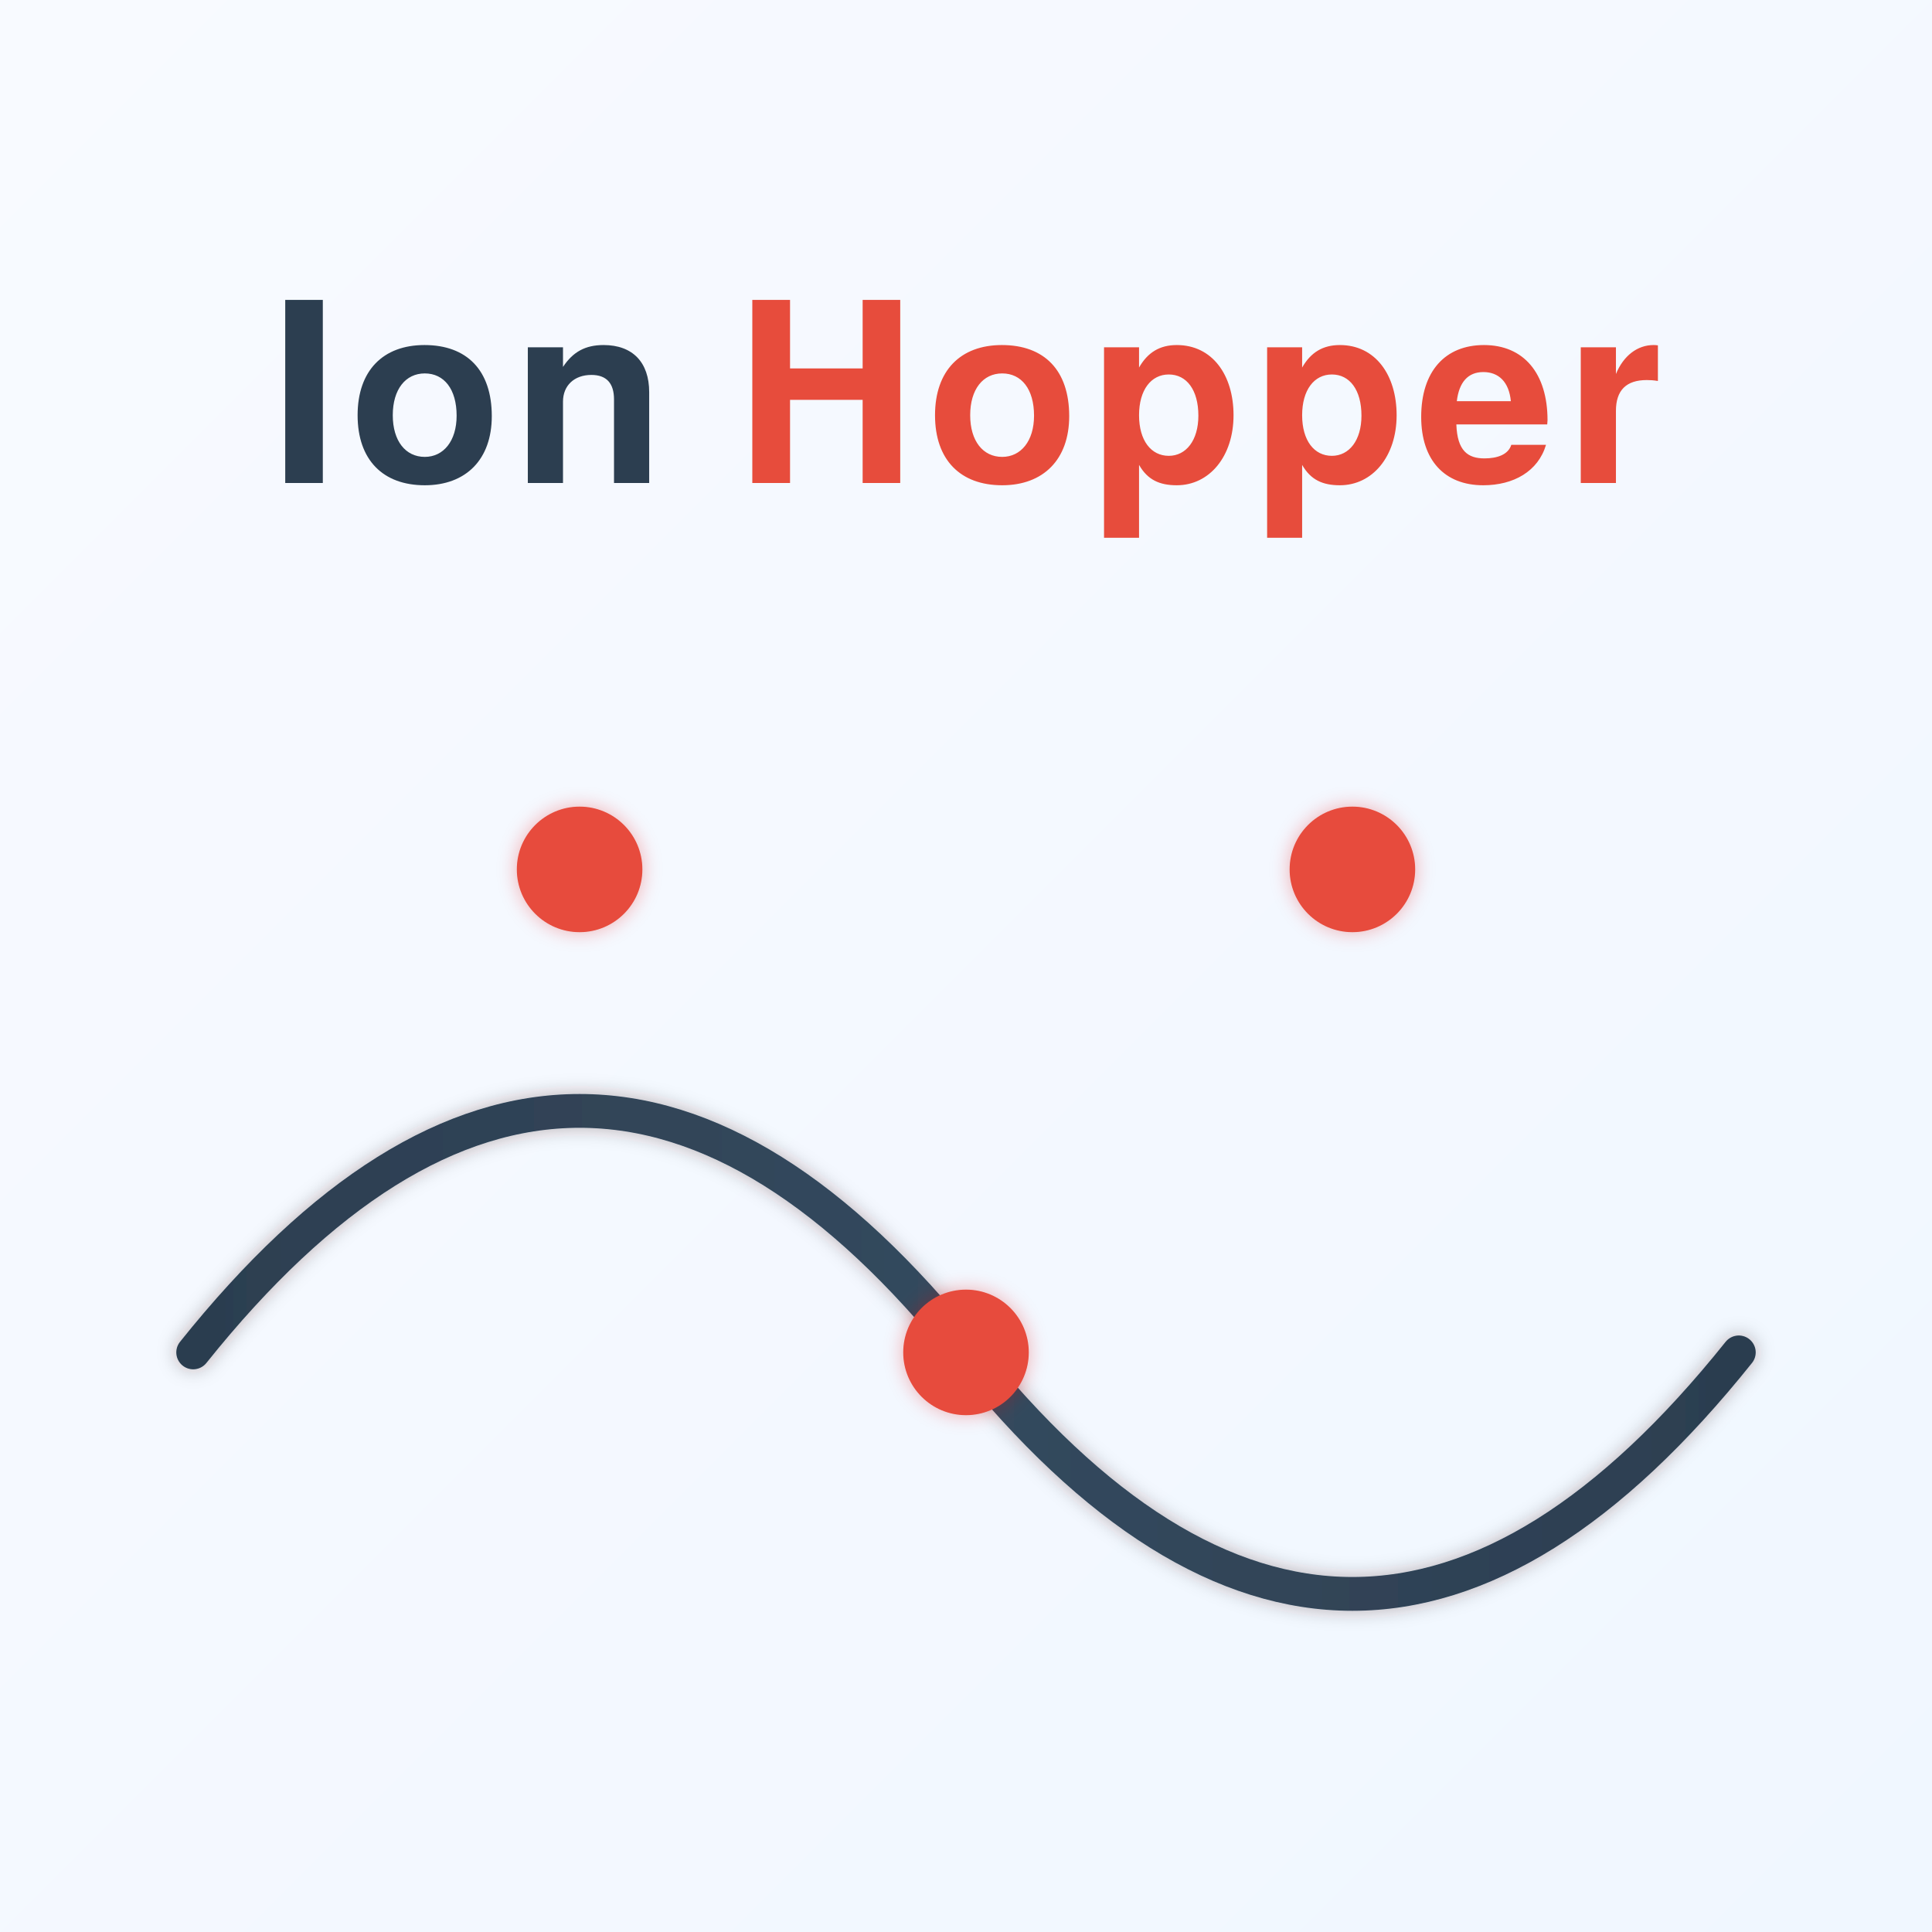
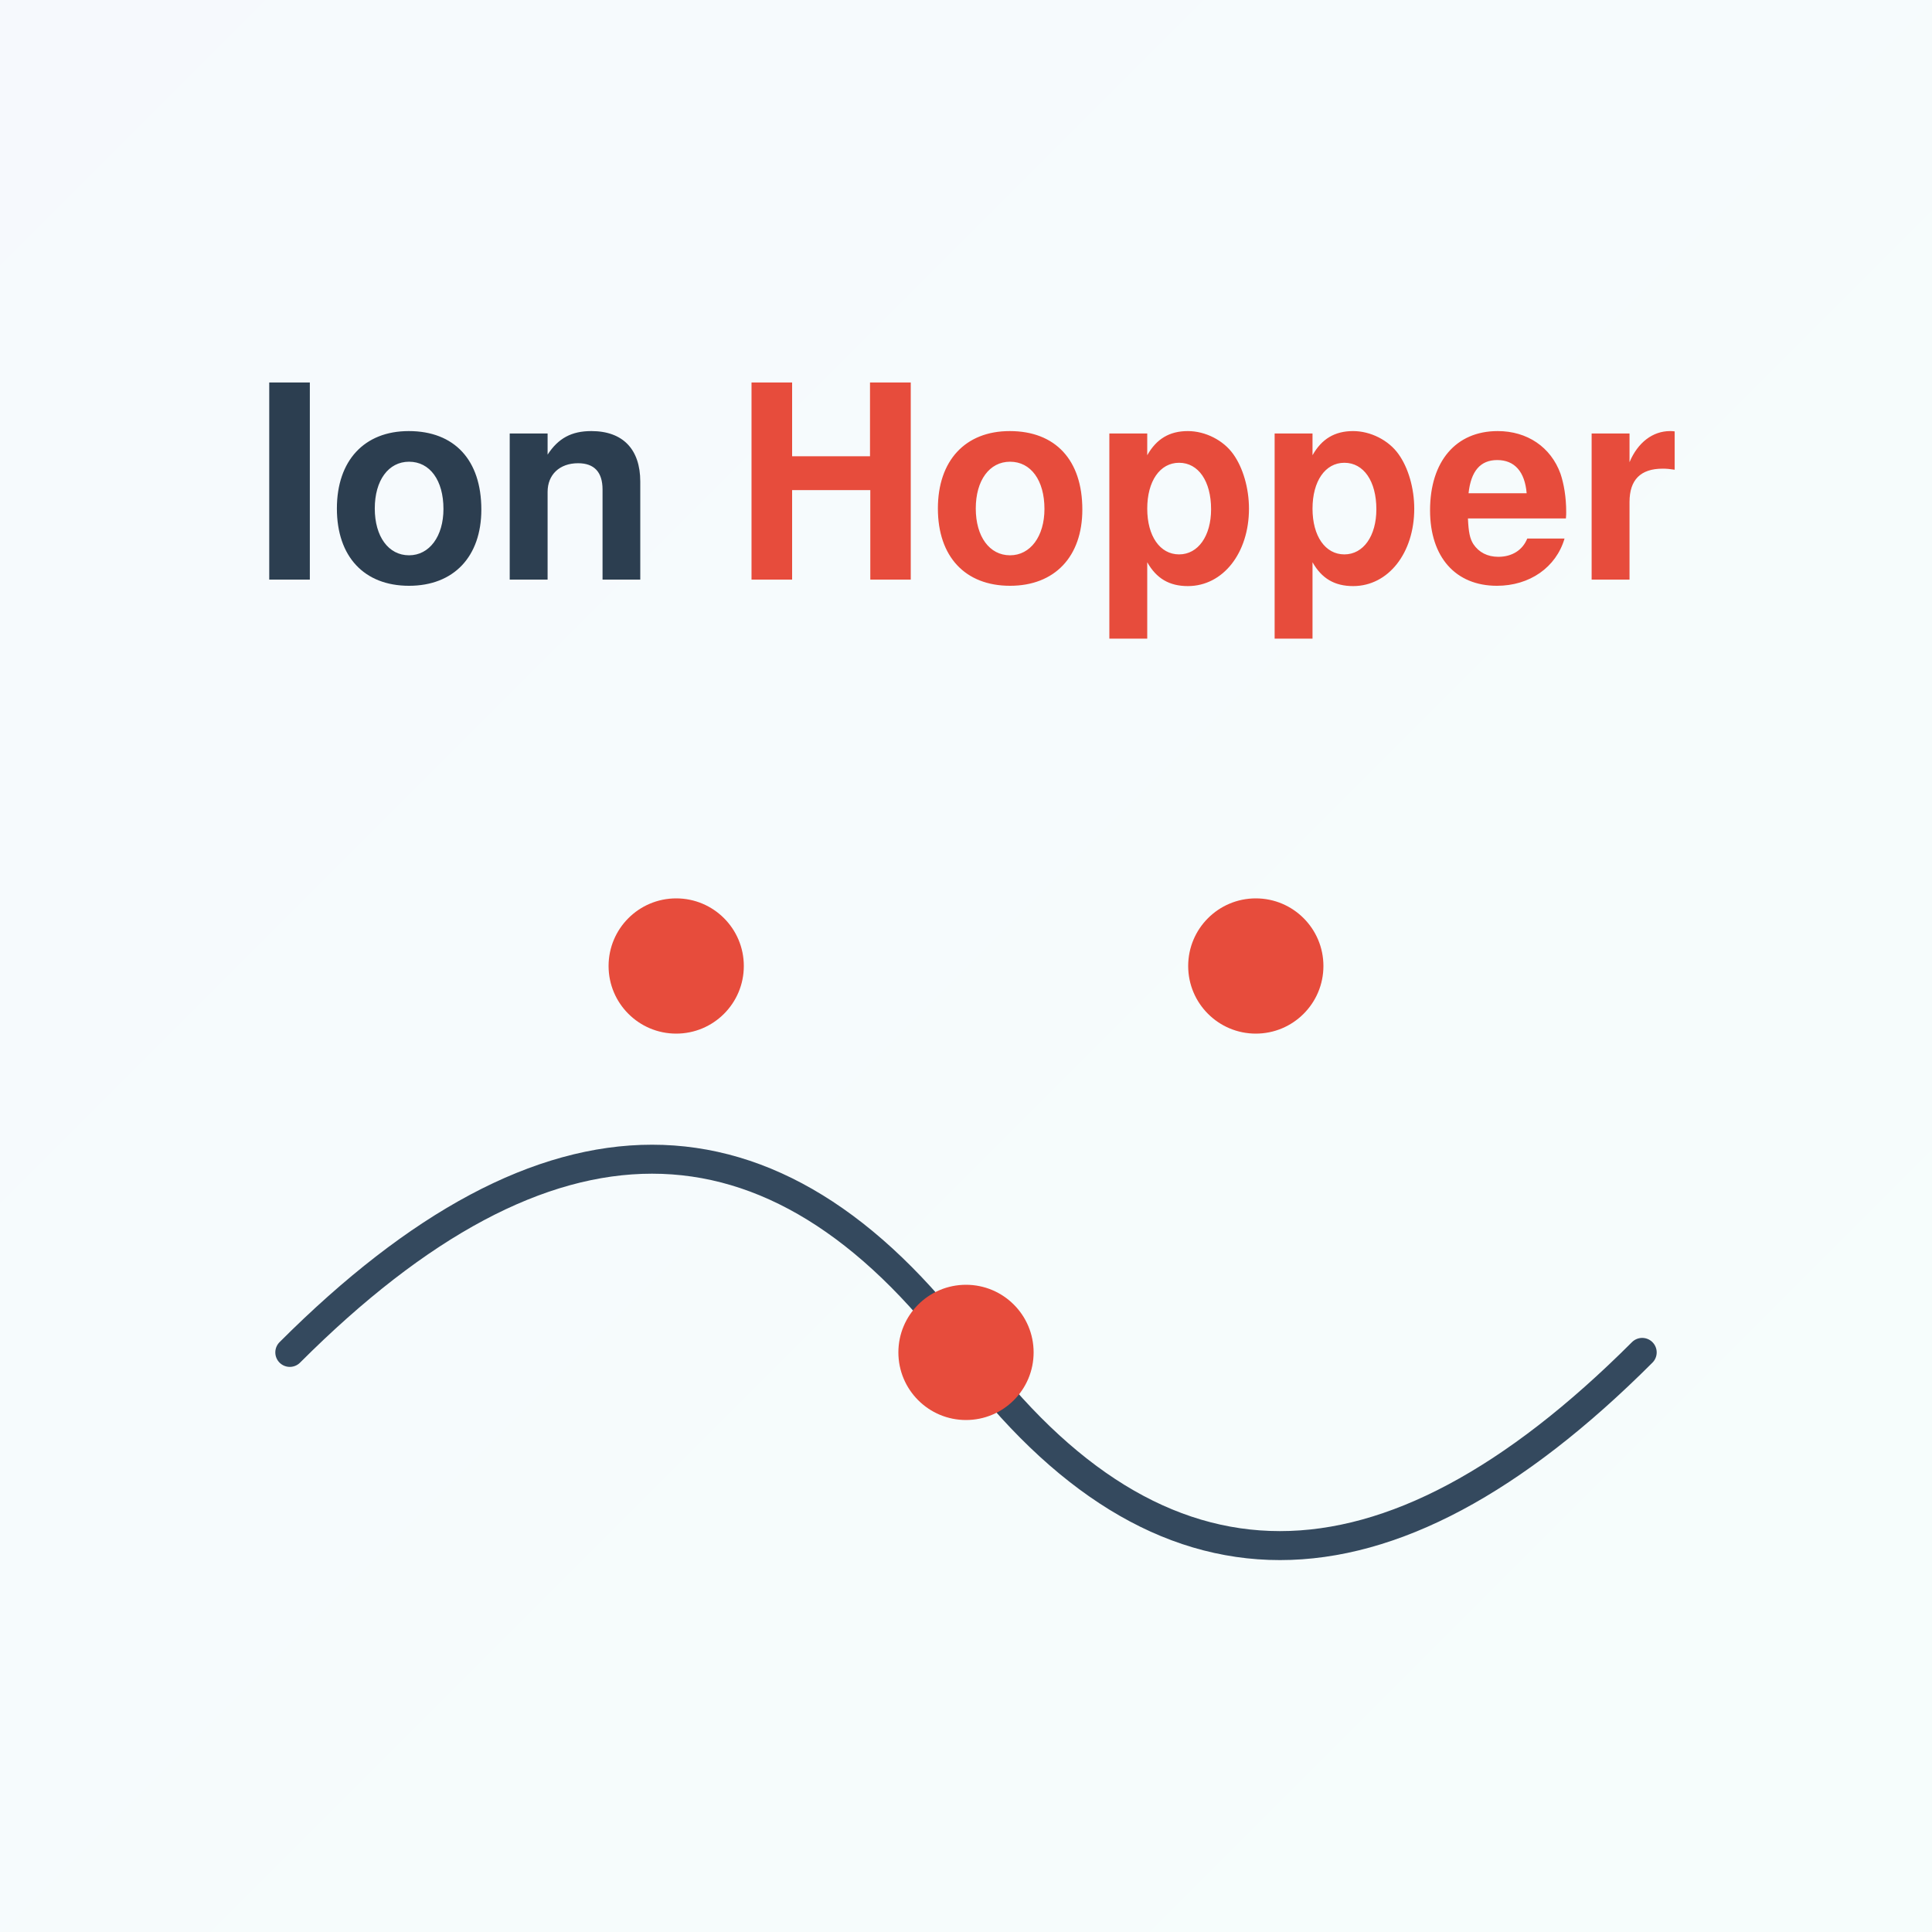
<svg viewBox="0 0 200 200">
  <defs>
    <linearGradient id="bg" x1="0%" y1="0%" x2="100%" y2="100%">
-       <stop offset="0%" style="stop-color:#f8faff;stop-opacity:1" />
-       <stop offset="100%" style="stop-color:#f0f7ff;stop-opacity:1" />
-     </linearGradient>
-     <filter id="glow" x="-50%" y="-50%" width="200%" height="200%">
-       <feGaussianBlur in="SourceGraphic" stdDeviation="1" />
-       <feColorMatrix type="matrix" values="1 0 0 0 0  0 0 0 0 0  0 0 0 0 0  0 0 0 0.3 0" />
-       <feMerge>
-         <feMergeNode />
-         <feMergeNode in="SourceGraphic" />
-       </feMerge>
-     </filter>
-     <linearGradient id="curve" x1="0%" y1="0%" x2="100%" y2="0%">
-       <stop offset="0%" style="stop-color:#2c3e50" />
-       <stop offset="50%" style="stop-color:#34495e" />
-       <stop offset="100%" style="stop-color:#2c3e50" />
+       <stop offset="0%" style="stop-color:#4a90e2;stop-opacity:0.05" />
+       <stop offset="100%" style="stop-color:#50e3c2;stop-opacity:0.05" />
    </linearGradient>
  </defs>
+   <rect width="200" height="200" fill="white" />
  <rect width="200" height="200" fill="url(#bg)" />
-   <path d="M20,140 Q60,90 100,140 Q140,190 180,140" fill="none" stroke="url(#curve)" stroke-width="3.5" stroke-linecap="round" filter="url(#glow)" />
-   <g filter="url(#glow)">
-     <circle cx="60" cy="90" r="6.5" fill="#e74c3c">
-       <animate attributeName="cy" values="90;95;90" dur="2s" repeatCount="indefinite" />
-     </circle>
-     <circle cx="100" cy="140" r="6.5" fill="#e74c3c">
-       <animate attributeName="cy" values="140;135;140" dur="2s" repeatCount="indefinite" begin="0.6s" />
-     </circle>
-     <circle cx="140" cy="90" r="6.5" fill="#e74c3c">
-       <animate attributeName="cy" values="90;95;90" dur="2s" repeatCount="indefinite" begin="1.2s" />
-     </circle>
-   </g>
-   <text x="100" y="50" text-anchor="middle" font-family="Helvetica Neue" font-weight="600" font-size="26">
-     <tspan fill="#2c3e50" letter-spacing="1">Ion</tspan>
-     <tspan fill="#e74c3c" letter-spacing="1">Hopper</tspan>
+   <path d="M30,140 Q70,100 100,140 Q130,180 170,140" fill="none" stroke="#34495e" stroke-width="3" stroke-linecap="round" />
+   <circle cx="70" cy="100" r="7" fill="#e74c3c" />
+   <circle cx="100" cy="140" r="7" fill="#e74c3c" />
+   <circle cx="130" cy="100" r="7" fill="#e74c3c" />
+   <text x="100" y="60" text-anchor="middle" font-family="Helvetica" font-weight="bold" font-size="28">
+     <tspan fill="#2c3e50">Ion</tspan>
+     <tspan fill="#e74c3c">Hopper</tspan>
  </text>
</svg>
